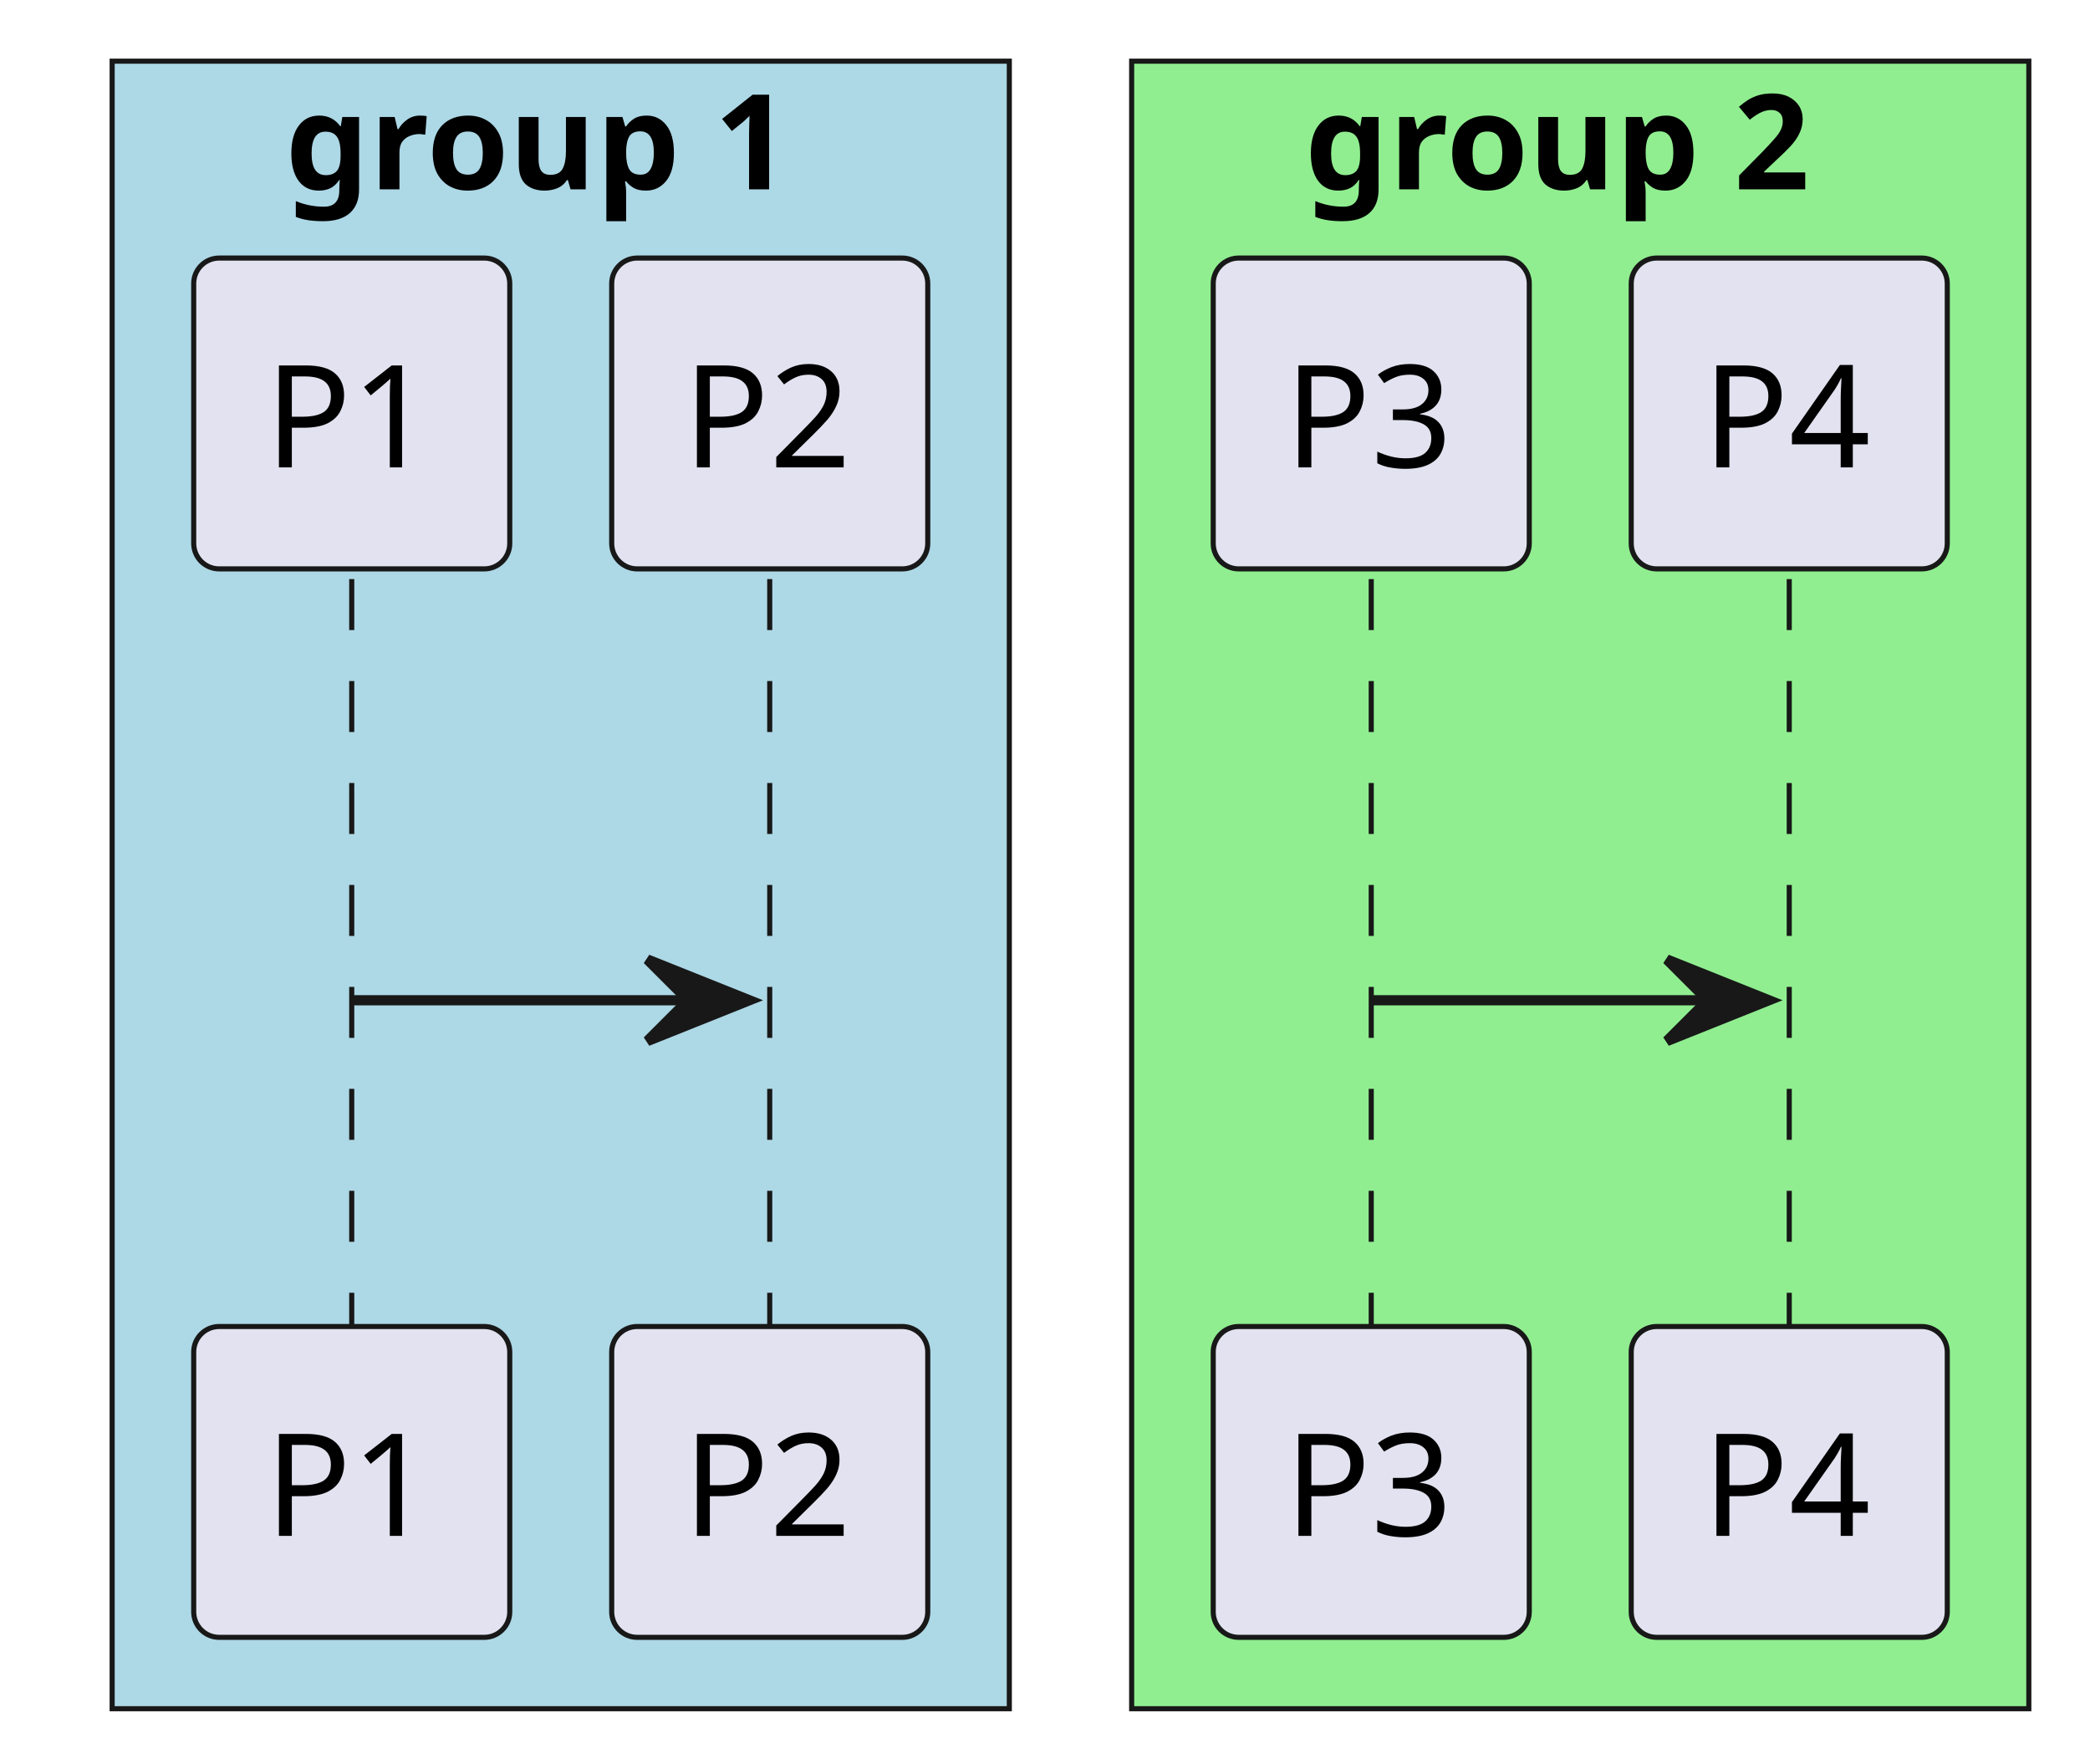
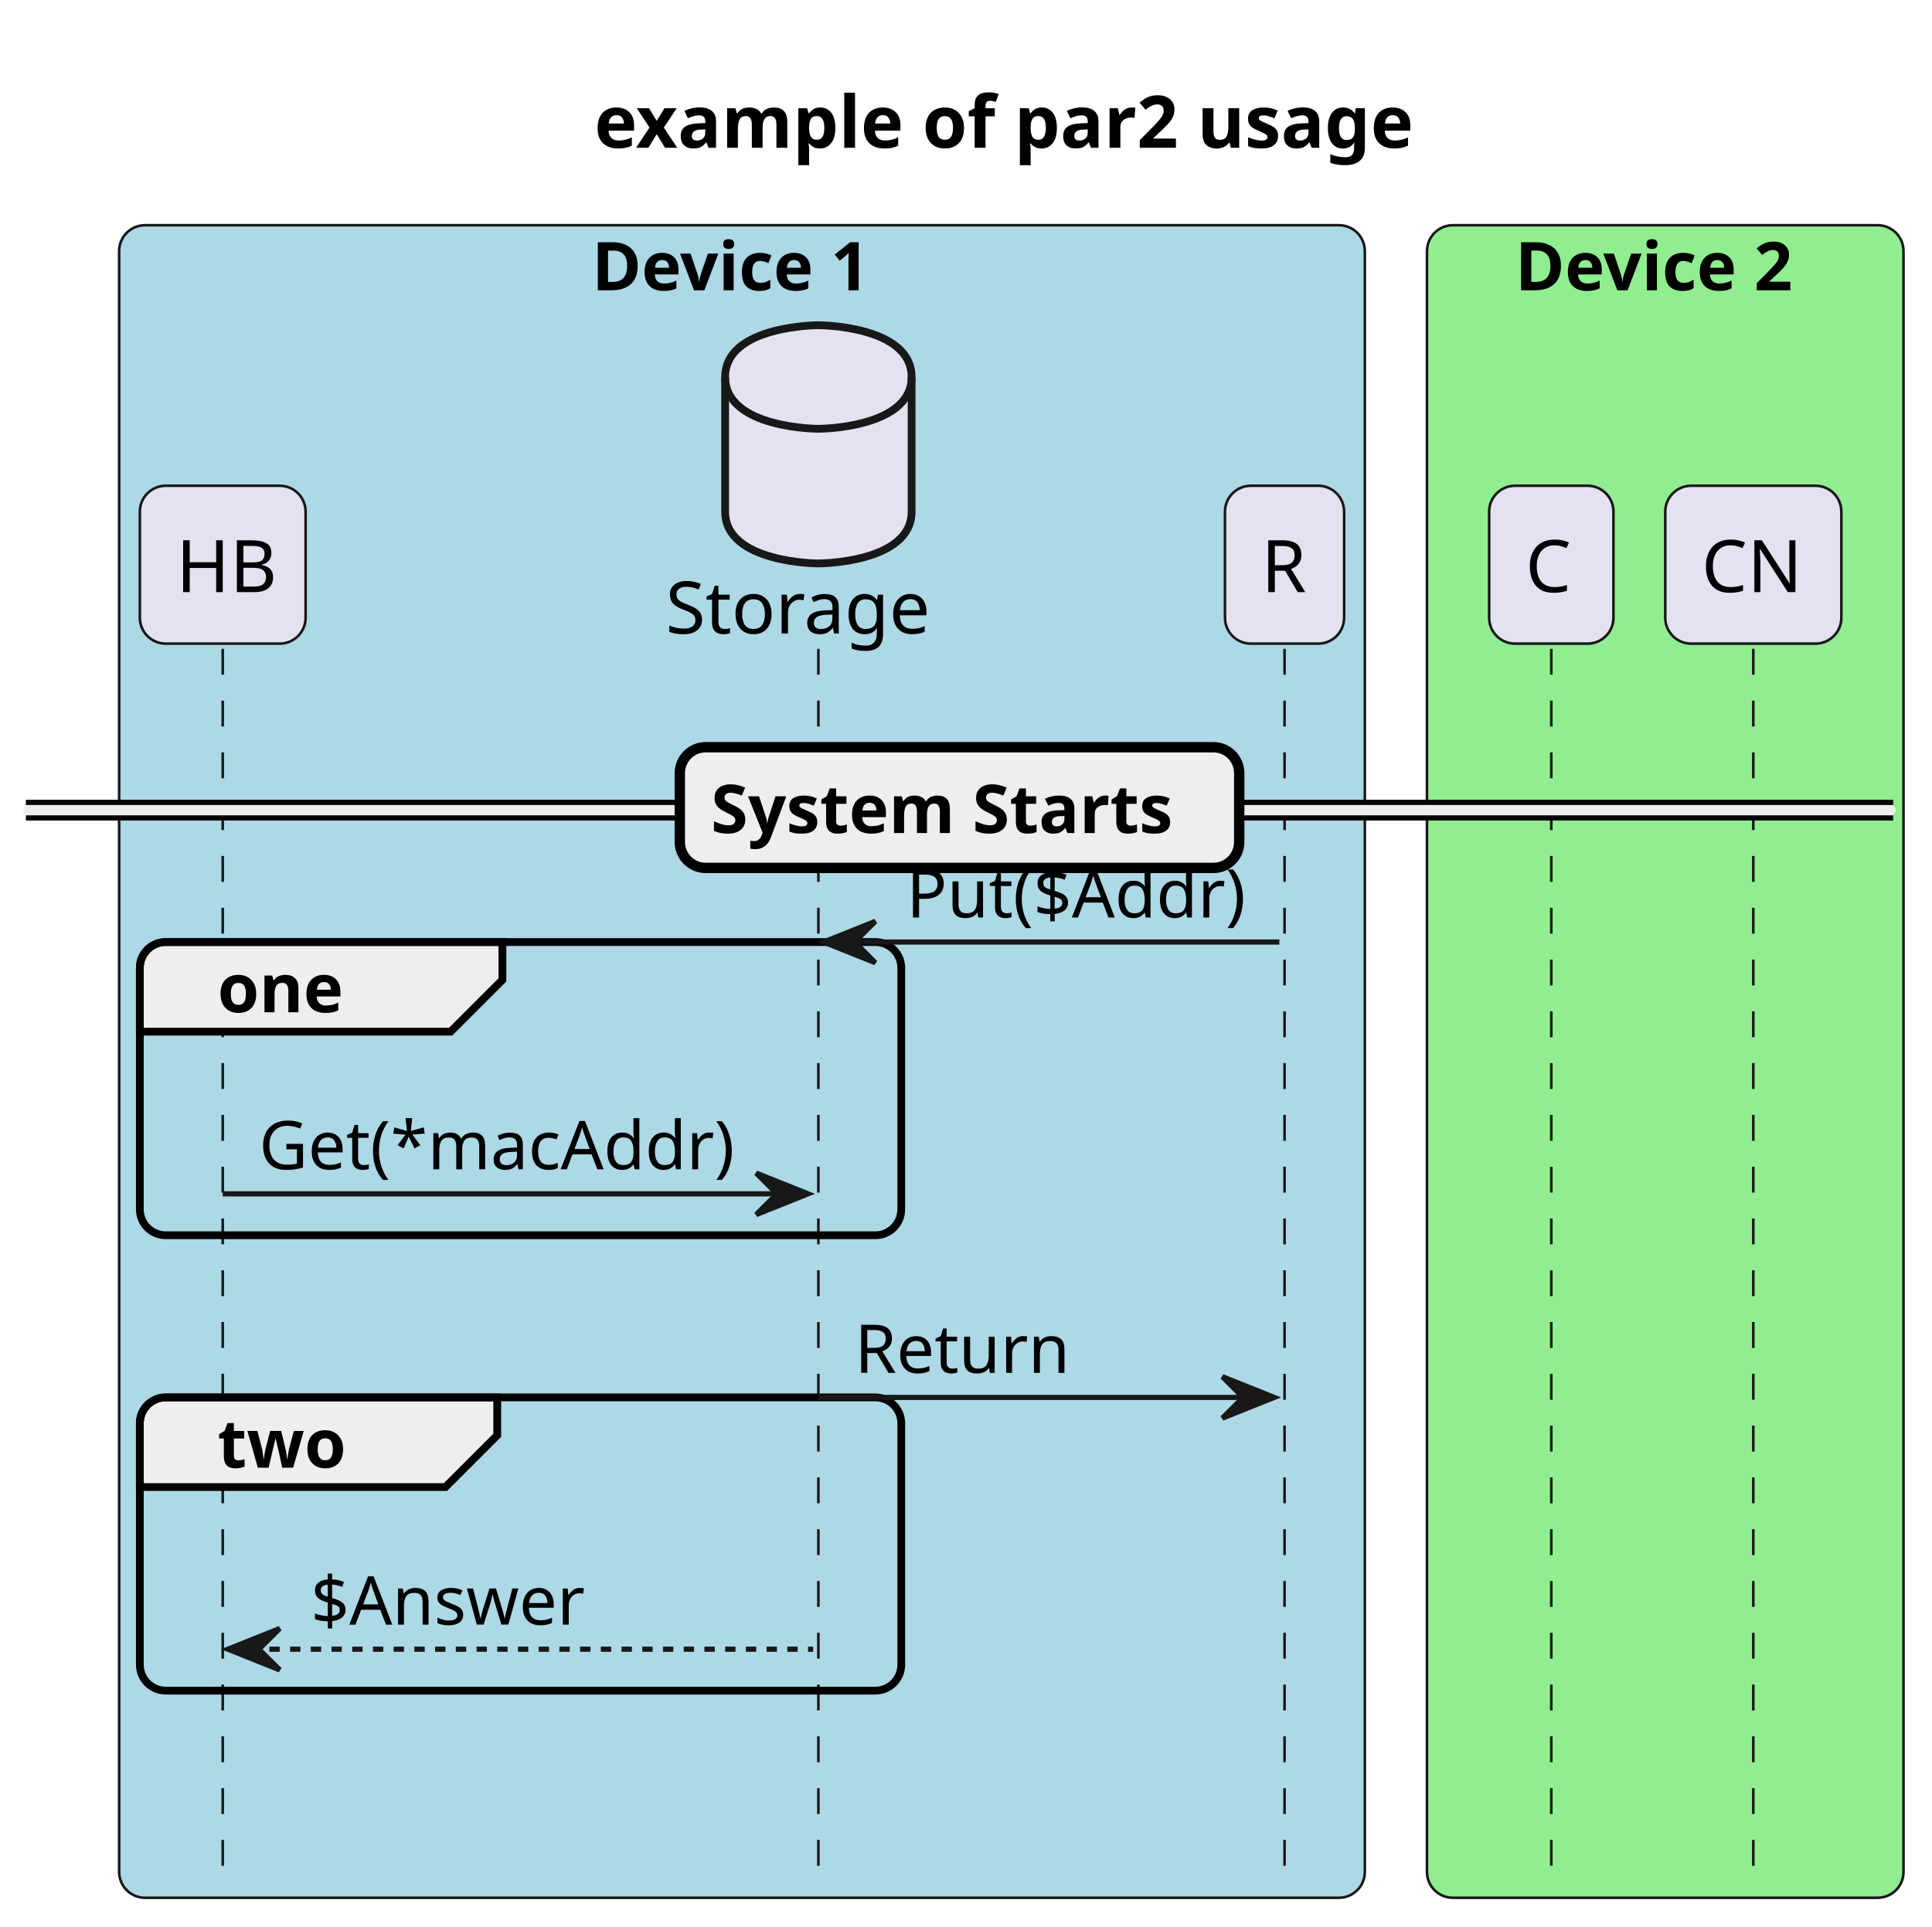
- <svg xmlns="http://www.w3.org/2000/svg" contentStyleType="text/css" height="173px" preserveAspectRatio="none" style="width:205px;height:173px;background:#FFFFFF;" version="1.1" viewBox="0 0 205 173" width="205px" zoomAndPan="magnify">
+ <svg xmlns="http://www.w3.org/2000/svg" contentStyleType="text/css" height="372px" preserveAspectRatio="none" style="width:373px;height:372px;background:#FFFFFF;" version="1.1" viewBox="0 0 373 372" width="373px" zoomAndPan="magnify">
  <defs />
  <g>
-     <rect fill="#ADD8E6" height="161.598" style="stroke:#181818;stroke-width:0.5;" width="88" x="11" y="6" />
-     <text fill="#000000" font-family="sans-serif" font-size="13" font-weight="bold" lengthAdjust="spacing" textLength="54" x="28" y="18.568">group 1</text>
-     <rect fill="#90EE90" height="161.598" style="stroke:#181818;stroke-width:0.5;" width="88" x="111" y="6" />
-     <text fill="#000000" font-family="sans-serif" font-size="13" font-weight="bold" lengthAdjust="spacing" textLength="54" x="128" y="18.568">group 2</text>
-     <line style="stroke:#181818;stroke-width:0.5;stroke-dasharray:5.0,5.0;" x1="34.5" x2="34.5" y1="56.799" y2="130.109" />
-     <line style="stroke:#181818;stroke-width:0.5;stroke-dasharray:5.0,5.0;" x1="75.5" x2="75.5" y1="56.799" y2="130.109" />
-     <line style="stroke:#181818;stroke-width:0.5;stroke-dasharray:5.0,5.0;" x1="134.5" x2="134.5" y1="56.799" y2="130.109" />
-     <line style="stroke:#181818;stroke-width:0.5;stroke-dasharray:5.0,5.0;" x1="175.5" x2="175.5" y1="56.799" y2="130.109" />
-     <rect fill="#E2E2F0" height="30.488" rx="2.5" ry="2.5" style="stroke:#181818;stroke-width:0.5;" width="31" x="19" y="25.311" />
-     <text fill="#000000" font-family="sans-serif" font-size="14" lengthAdjust="spacing" textLength="17" x="26" y="45.846">P1</text>
-     <rect fill="#E2E2F0" height="30.488" rx="2.5" ry="2.5" style="stroke:#181818;stroke-width:0.5;" width="31" x="60" y="25.311" />
-     <text fill="#000000" font-family="sans-serif" font-size="14" lengthAdjust="spacing" textLength="17" x="67" y="45.846">P2</text>
-     <rect fill="#E2E2F0" height="30.488" rx="2.5" ry="2.5" style="stroke:#181818;stroke-width:0.5;" width="31" x="119" y="25.311" />
-     <text fill="#000000" font-family="sans-serif" font-size="14" lengthAdjust="spacing" textLength="17" x="126" y="45.846">P3</text>
-     <rect fill="#E2E2F0" height="30.488" rx="2.5" ry="2.5" style="stroke:#181818;stroke-width:0.5;" width="31" x="160" y="25.311" />
-     <text fill="#000000" font-family="sans-serif" font-size="14" lengthAdjust="spacing" textLength="17" x="167" y="45.846">P4</text>
-     <rect fill="#E2E2F0" height="30.488" rx="2.5" ry="2.5" style="stroke:#181818;stroke-width:0.5;" width="31" x="19" y="130.109" />
-     <text fill="#000000" font-family="sans-serif" font-size="14" lengthAdjust="spacing" textLength="17" x="26" y="150.644">P1</text>
-     <rect fill="#E2E2F0" height="30.488" rx="2.5" ry="2.5" style="stroke:#181818;stroke-width:0.5;" width="31" x="60" y="130.109" />
-     <text fill="#000000" font-family="sans-serif" font-size="14" lengthAdjust="spacing" textLength="17" x="67" y="150.644">P2</text>
-     <rect fill="#E2E2F0" height="30.488" rx="2.5" ry="2.5" style="stroke:#181818;stroke-width:0.5;" width="31" x="119" y="130.109" />
-     <text fill="#000000" font-family="sans-serif" font-size="14" lengthAdjust="spacing" textLength="17" x="126" y="150.644">P3</text>
-     <rect fill="#E2E2F0" height="30.488" rx="2.5" ry="2.5" style="stroke:#181818;stroke-width:0.5;" width="31" x="160" y="130.109" />
-     <text fill="#000000" font-family="sans-serif" font-size="14" lengthAdjust="spacing" textLength="17" x="167" y="150.644">P4</text>
-     <polygon fill="#181818" points="63.5,94.109,73.5,98.109,63.5,102.109,67.5,98.109" style="stroke:#181818;stroke-width:1.0;" />
-     <line style="stroke:#181818;stroke-width:1.0;" x1="34.5" x2="69.5" y1="98.109" y2="98.109" />
-     <polygon fill="#181818" points="163.5,94.109,173.5,98.109,163.5,102.109,167.5,98.109" style="stroke:#181818;stroke-width:1.0;" />
-     <line style="stroke:#181818;stroke-width:1.0;" x1="134.5" x2="169.5" y1="98.109" y2="98.109" />
+     <rect fill="#ADD8E6" height="322.973" rx="5" ry="5" style="stroke:#181818;stroke-width:0.5;" width="240.5" x="23" y="43.488" />
+     <text fill="#000000" font-family="sans-serif" font-size="13" font-weight="bold" lengthAdjust="spacing" textLength="58" x="114.25" y="56.057">Device 1</text>
+     <rect fill="#90EE90" height="322.973" rx="5" ry="5" style="stroke:#181818;stroke-width:0.5;" width="92" x="275.5" y="43.488" />
+     <text fill="#000000" font-family="sans-serif" font-size="13" font-weight="bold" lengthAdjust="spacing" textLength="58" x="292.5" y="56.057">Device 2</text>
+     <text fill="#000000" font-family="sans-serif" font-size="14" font-weight="bold" lengthAdjust="spacing" textLength="164" x="114.75" y="28.535">example of par2 usage</text>
+     <line style="stroke:#181818;stroke-width:0.5;stroke-dasharray:5.0,5.0;" x1="43" x2="43" y1="125.287" y2="360.461" />
+     <line style="stroke:#181818;stroke-width:0.5;stroke-dasharray:5.0,5.0;" x1="158" x2="158" y1="125.287" y2="360.461" />
+     <line style="stroke:#181818;stroke-width:0.5;stroke-dasharray:5.0,5.0;" x1="248" x2="248" y1="125.287" y2="360.461" />
+     <line style="stroke:#181818;stroke-width:0.5;stroke-dasharray:5.0,5.0;" x1="299.5" x2="299.5" y1="125.287" y2="360.461" />
+     <line style="stroke:#181818;stroke-width:0.5;stroke-dasharray:5.0,5.0;" x1="338.5" x2="338.5" y1="125.287" y2="360.461" />
+     <rect fill="#E2E2F0" height="30.488" rx="5" ry="5" style="stroke:#181818;stroke-width:0.5;" width="32" x="27" y="93.799" />
+     <text fill="#000000" font-family="sans-serif" font-size="14" lengthAdjust="spacing" textLength="18" x="34" y="114.334">HB</text>
+     <text fill="#000000" font-family="sans-serif" font-size="14" lengthAdjust="spacing" textLength="53" x="128.5" y="122.334">Storage</text>
+     <path d="M140,72.799 C140,62.799 158,62.799 158,62.799 C158,62.799 176,62.799 176,72.799 L176,98.799 C176,108.799 158,108.799 158,108.799 C158,108.799 140,108.799 140,98.799 L140,72.799 " fill="#E2E2F0" style="stroke:#181818;stroke-width:1.5;" />
+     <path d="M140,72.799 C140,82.799 158,82.799 158,82.799 C158,82.799 176,82.799 176,72.799 " fill="none" style="stroke:#181818;stroke-width:1.5;" />
+     <rect fill="#E2E2F0" height="30.488" rx="5" ry="5" style="stroke:#181818;stroke-width:0.5;" width="23" x="236.5" y="93.799" />
+     <text fill="#000000" font-family="sans-serif" font-size="14" lengthAdjust="spacing" textLength="9" x="243.5" y="114.334">R</text>
+     <rect fill="#E2E2F0" height="30.488" rx="5" ry="5" style="stroke:#181818;stroke-width:0.5;" width="24" x="287.5" y="93.799" />
+     <text fill="#000000" font-family="sans-serif" font-size="14" lengthAdjust="spacing" textLength="10" x="294.5" y="114.334">C</text>
+     <rect fill="#E2E2F0" height="30.488" rx="5" ry="5" style="stroke:#181818;stroke-width:0.5;" width="34" x="321.5" y="93.799" />
+     <text fill="#000000" font-family="sans-serif" font-size="14" lengthAdjust="spacing" textLength="20" x="328.5" y="114.334">CN</text>
+     <rect fill="#EEEEEE" height="3" rx="5" ry="5" style="stroke:#EEEEEE;stroke-width:1.0;" width="360.5" x="5" y="154.942" />
+     <line style="stroke:#000000;stroke-width:1.0;" x1="5" x2="365.5" y1="154.942" y2="154.942" />
+     <line style="stroke:#000000;stroke-width:1.0;" x1="5" x2="365.5" y1="157.942" y2="157.942" />
+     <rect fill="#EEEEEE" height="23.311" rx="5" ry="5" style="stroke:#000000;stroke-width:2.0;" width="108" x="131.25" y="144.287" />
+     <text fill="#000000" font-family="sans-serif" font-size="13" font-weight="bold" lengthAdjust="spacing" textLength="90" x="137.25" y="160.856">System Starts</text>
+     <path d="M32,181.908 L97,181.908 L97,189.219 L87,199.219 L27,199.219 L27,186.908 A5,5 0 0 1 32,181.908 " fill="#EEEEEE" style="stroke:#000000;stroke-width:1.5;" />
+     <rect fill="none" height="56.621" rx="5" ry="5" style="stroke:#000000;stroke-width:1.5;" width="147" x="27" y="181.908" />
+     <text fill="#000000" font-family="sans-serif" font-size="13" font-weight="bold" lengthAdjust="spacing" textLength="25" x="42" y="195.477">one</text>
+     <polygon fill="#181818" points="146,226.529,156,230.529,146,234.529,150,230.529" style="stroke:#181818;stroke-width:1.0;" />
+     <line style="stroke:#181818;stroke-width:1.0;" x1="43" x2="152" y1="230.529" y2="230.529" />
+     <text fill="#000000" font-family="sans-serif" font-size="13" lengthAdjust="spacing" textLength="91" x="50" y="225.787">Get(*macAddr)</text>
+     <polygon fill="#181818" points="169,177.908,159,181.908,169,185.908,165,181.908" style="stroke:#181818;stroke-width:1.0;" />
+     <line style="stroke:#181818;stroke-width:1.0;" x1="163" x2="247" y1="181.908" y2="181.908" />
+     <text fill="#000000" font-family="sans-serif" font-size="13" lengthAdjust="spacing" textLength="66" x="175" y="177.166">Put($Addr)</text>
+     <path d="M32,269.84 L96,269.84 L96,277.15 L86,287.15 L27,287.15 L27,274.84 A5,5 0 0 1 32,269.84 " fill="#EEEEEE" style="stroke:#000000;stroke-width:1.5;" />
+     <rect fill="none" height="56.621" rx="5" ry="5" style="stroke:#000000;stroke-width:1.5;" width="147" x="27" y="269.84" />
+     <text fill="#000000" font-family="sans-serif" font-size="13" font-weight="bold" lengthAdjust="spacing" textLength="24" x="42" y="283.408">two</text>
+     <polygon fill="#181818" points="54,314.461,44,318.461,54,322.461,50,318.461" style="stroke:#181818;stroke-width:1.0;" />
+     <line style="stroke:#181818;stroke-width:1.0;stroke-dasharray:2.0,2.0;" x1="48" x2="157" y1="318.461" y2="318.461" />
+     <text fill="#000000" font-family="sans-serif" font-size="13" lengthAdjust="spacing" textLength="54" x="60" y="313.719">$Answer</text>
+     <polygon fill="#181818" points="236,265.84,246,269.84,236,273.84,240,269.84" style="stroke:#181818;stroke-width:1.0;" />
+     <line style="stroke:#181818;stroke-width:1.0;" x1="158" x2="242" y1="269.84" y2="269.84" />
+     <text fill="#000000" font-family="sans-serif" font-size="13" lengthAdjust="spacing" textLength="41" x="165" y="265.098">Return</text>
  </g>
</svg>
